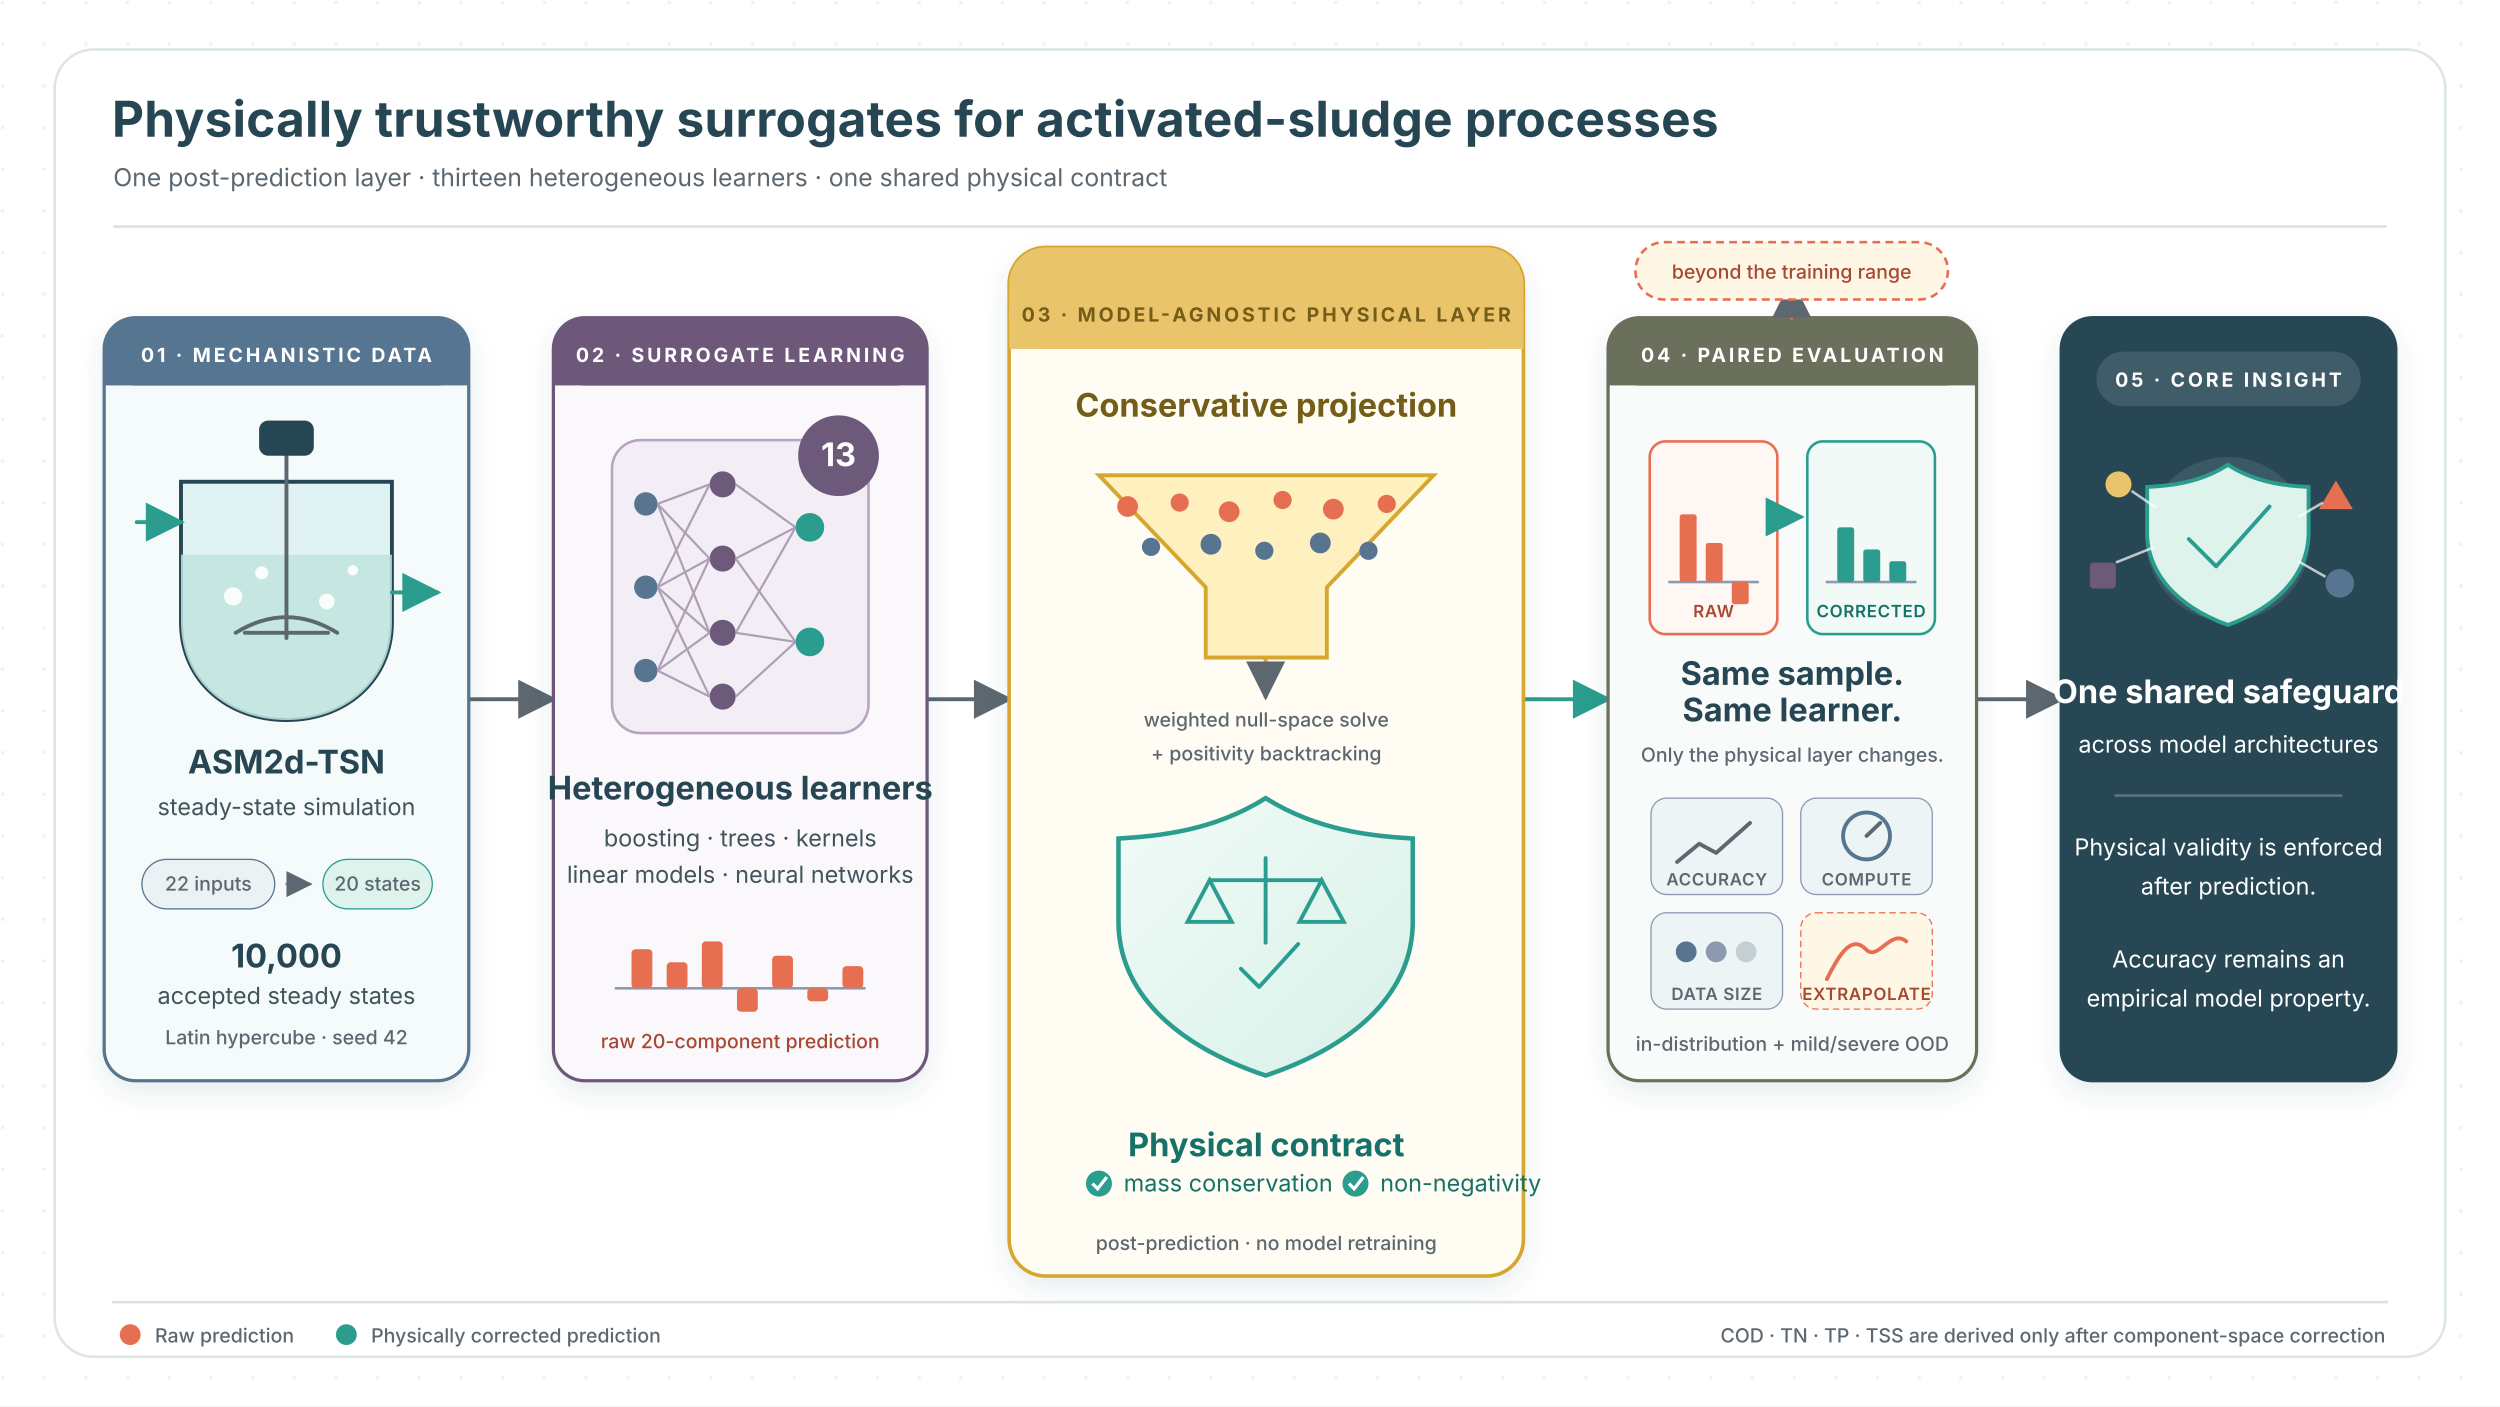
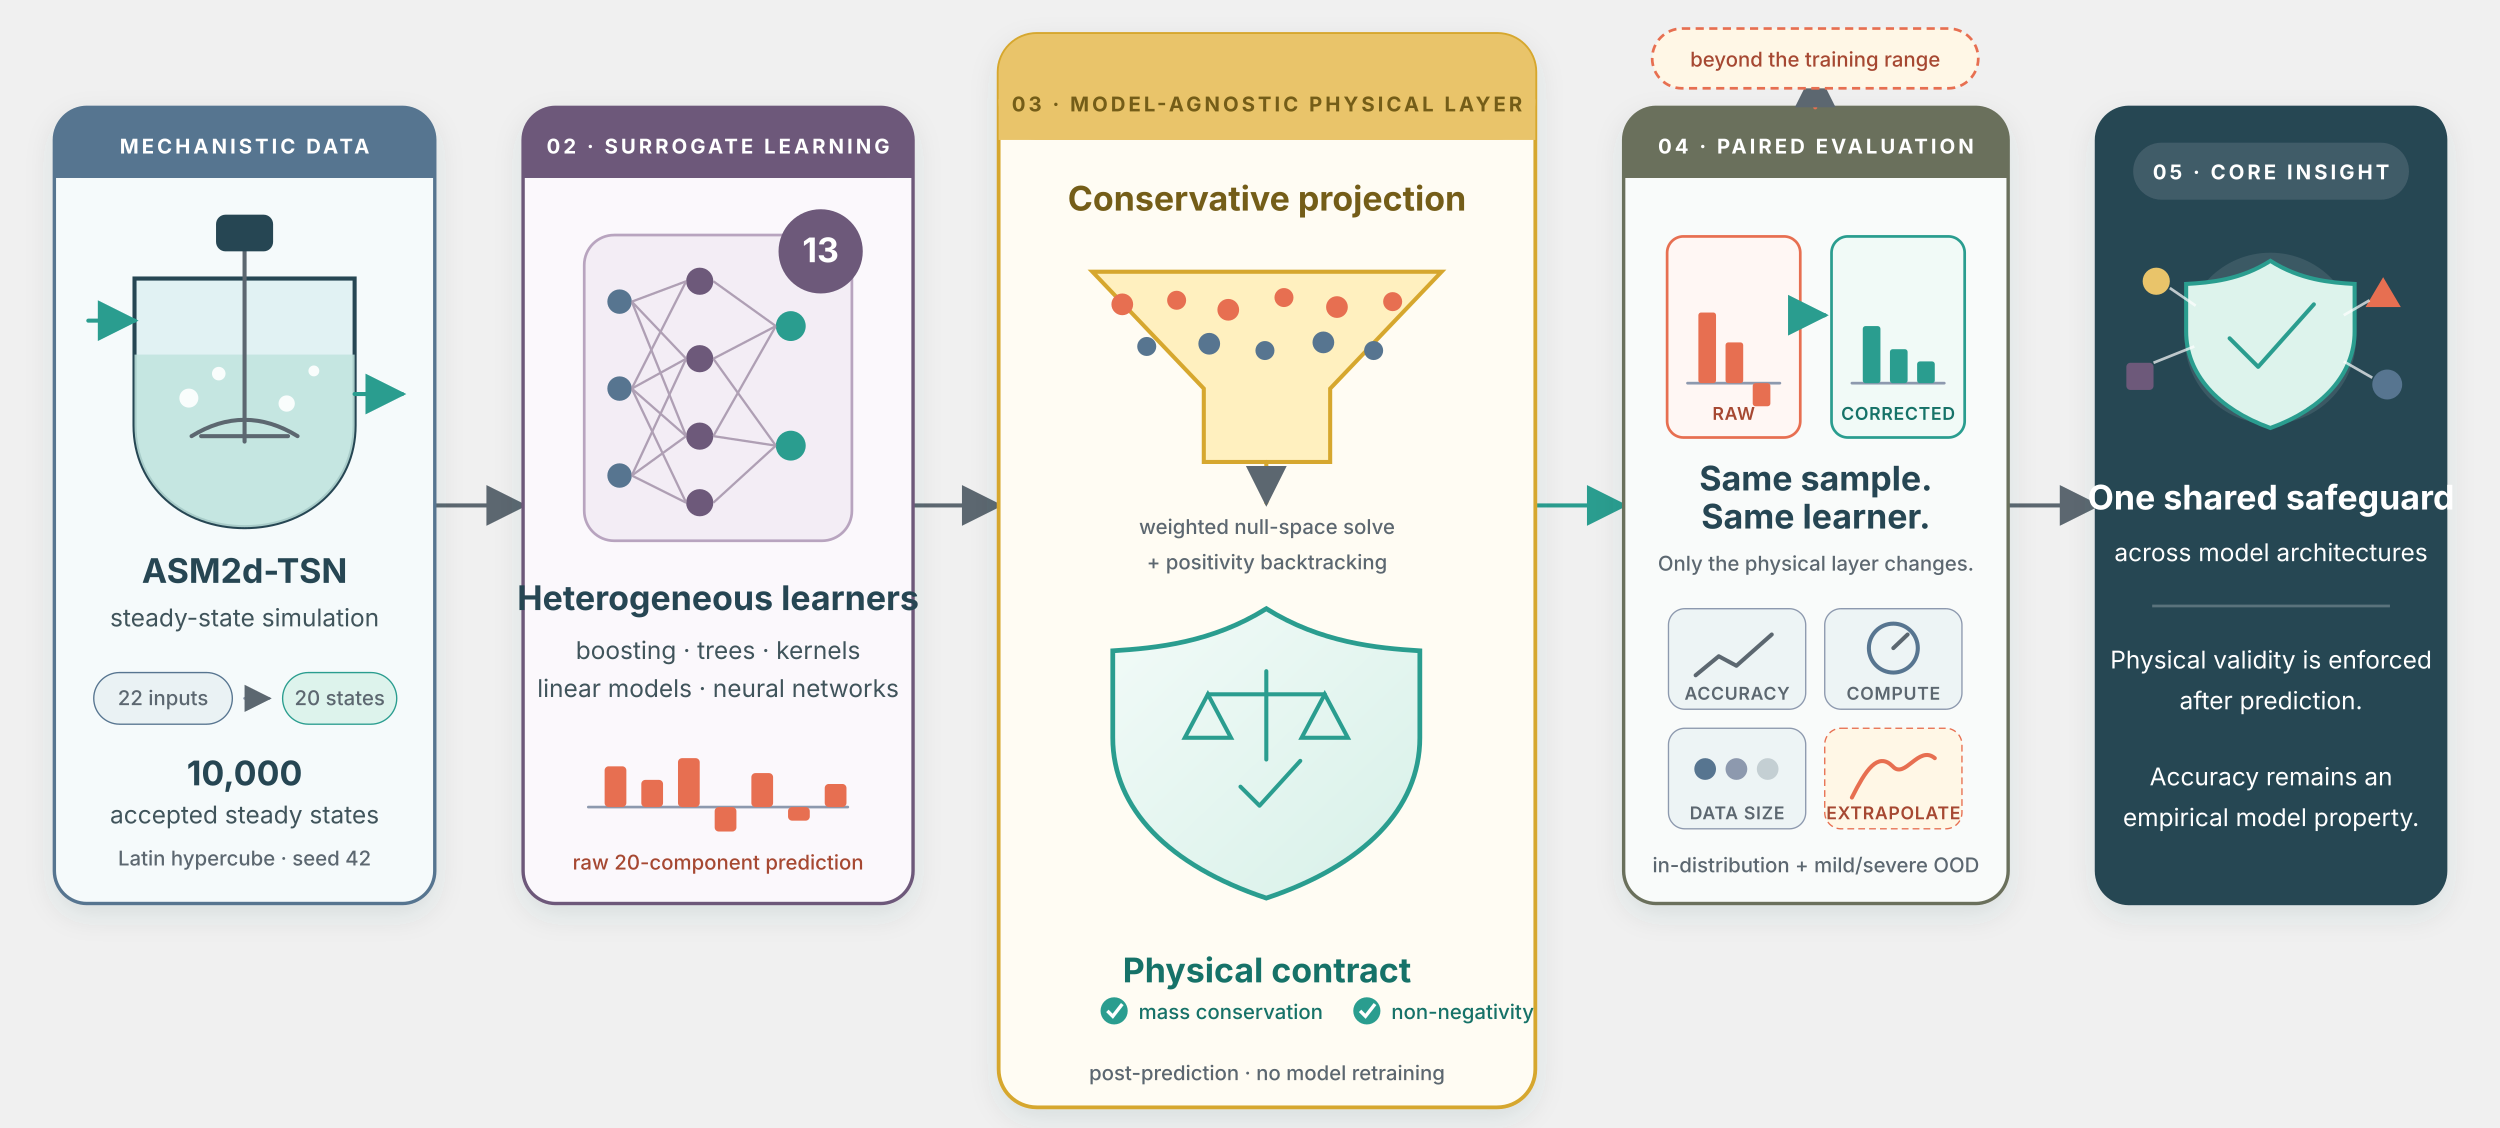
- <svg xmlns="http://www.w3.org/2000/svg" width="1920" height="1080" viewBox="0 0 1920 1080" role="img" aria-labelledby="title desc">
+ <svg xmlns="http://www.w3.org/2000/svg" width="1840" height="830" viewBox="40 165 1840 830" role="img" aria-labelledby="title desc">
  <defs>
    <filter id="shadow" x="-20%" y="-20%" width="140%" height="150%">
      <feDropShadow dx="0" dy="8" stdDeviation="10" flood-color="#264653" flood-opacity="0.10" />
    </filter>
    <marker id="arrow" markerWidth="12" markerHeight="12" refX="10" refY="6" orient="auto" markerUnits="strokeWidth">
      <path d="M1,1 L11,6 L1,11 Z" fill="#5C6770" />
    </marker>
    <marker id="arrowGreen" markerWidth="12" markerHeight="12" refX="10" refY="6" orient="auto" markerUnits="strokeWidth">
      <path d="M1,1 L11,6 L1,11 Z" fill="#2A9D8F" />
    </marker>
    <linearGradient id="contractGlow" x1="0" y1="0" x2="1" y2="1">
      <stop offset="0" stop-color="#F2FBF8" />
      <stop offset="1" stop-color="#D7F0E8" />
    </linearGradient>
-     <pattern id="dotGrid" width="32" height="32" patternUnits="userSpaceOnUse">
-       <circle cx="2" cy="2" r="1.4" fill="#577590" opacity="0.10" />
-     </pattern>
    <style>
      .title { font: 700 38px Inter, "Segoe UI", Arial, sans-serif; fill: #264653; letter-spacing: .2px; }
      .subtitle { font: 400 19px Inter, "Segoe UI", Arial, sans-serif; fill: #5C6770; }
      .stage { font: 700 15px Inter, "Segoe UI", Arial, sans-serif; letter-spacing: 2.2px; }
      .heading { font: 700 25px Inter, "Segoe UI", Arial, sans-serif; fill: #264653; }
      .body { font: 400 18px Inter, "Segoe UI", Arial, sans-serif; fill: #40545B; }
      .small { font: 500 15px Inter, "Segoe UI", Arial, sans-serif; fill: #5C6770; }
      .micro { font: 600 13px Inter, "Segoe UI", Arial, sans-serif; fill: #5C6770; letter-spacing: .5px; }
      .white { fill: #FFFFFF; }
      .darkText { fill: #264653; }
      .greenText { fill: #167268; }
      .amberText { fill: #745D18; }
      .coralText { fill: #A64832; }
      .plumText { fill: #5D4966; }
      .center { text-anchor: middle; }
      .line { fill: none; stroke: #5C6770; stroke-width: 3; stroke-linecap: round; stroke-linejoin: round; }
      .fine { fill: none; stroke: #8D99AE; stroke-width: 2; stroke-linecap: round; stroke-linejoin: round; }
      .greenLine { fill: none; stroke: #2A9D8F; stroke-width: 3; stroke-linecap: round; stroke-linejoin: round; }
      .amberLine { fill: none; stroke: #D6A72E; stroke-width: 3; stroke-linecap: round; stroke-linejoin: round; }
      .coralLine { fill: none; stroke: #E76F51; stroke-width: 3; stroke-linecap: round; stroke-linejoin: round; }
    </style>
  </defs>
-   <rect width="1920" height="1080" fill="#FFFFFF" />
-   <rect width="1920" height="1080" fill="url(#dotGrid)" />
-   <rect x="42" y="38" width="1836" height="1004" rx="30" fill="#FFFFFF" stroke="#DCE5E7" stroke-width="2" />
-   <text x="86" y="105" class="title">Physically trustworthy surrogates for activated-sludge processes</text>
-   <text x="87" y="143" class="subtitle">One post-prediction layer · thirteen heterogeneous learners · one shared physical contract</text>
-   <line x1="87" y1="174" x2="1833" y2="174" stroke="#D9E2E4" stroke-width="2" />
  <path d="M360 537 H425" class="line" marker-end="url(#arrow)" />
  <path d="M712 537 H775" class="line" marker-end="url(#arrow)" />
  <path d="M1170 537 H1235" class="greenLine" marker-end="url(#arrowGreen)" />
  <path d="M1518 537 H1583" class="line" marker-end="url(#arrow)" />
  <g id="mechanistic-data" filter="url(#shadow)">
    <rect x="80" y="244" width="280" height="586" rx="24" fill="#F5FAFB" stroke="#577590" stroke-width="2.5" />
    <rect x="80" y="244" width="280" height="52" rx="24" fill="#577590" />
    <rect x="80" y="272" width="280" height="24" fill="#577590" />
  </g>
-   <text x="220" y="278" class="stage white center">01 · MECHANISTIC DATA</text>
+   <text x="220" y="278" class="stage white center">MECHANISTIC DATA</text>
  <g aria-label="stirred tank reactor">
    <path d="M139 370 H301 V478 C301 523 265 553 220 553 C175 553 139 523 139 478 Z" fill="#E1F2F3" stroke="#264653" stroke-width="3" />
    <path d="M139 426 H301 V478 C301 523 265 553 220 553 C175 553 139 523 139 478 Z" fill="#BFE4DE" opacity="0.85" />
    <line x1="220" y1="333" x2="220" y2="490" class="line" />
    <line x1="188" y1="486" x2="252" y2="486" class="line" />
    <path d="M181 486 Q220 462 259 486" class="line" />
    <rect x="199" y="323" width="42" height="27" rx="7" fill="#264653" />
    <path d="M105 401 H139" class="greenLine" marker-end="url(#arrowGreen)" />
    <path d="M301 455 H336" class="greenLine" marker-end="url(#arrowGreen)" />
    <circle cx="179" cy="458" r="7" fill="#FFFFFF" opacity="0.9" />
    <circle cx="201" cy="440" r="5" fill="#FFFFFF" opacity="0.9" />
    <circle cx="251" cy="462" r="6" fill="#FFFFFF" opacity="0.9" />
    <circle cx="271" cy="438" r="4" fill="#FFFFFF" opacity="0.9" />
    <text x="220" y="594" class="heading center">ASM2d-TSN</text>
    <text x="220" y="626" class="body center">steady-state simulation</text>
  </g>
  <g>
    <rect x="109" y="660" width="102" height="38" rx="19" fill="#EAF2F4" stroke="#577590" />
    <text x="160" y="684" class="small center">22 inputs</text>
    <path d="M220 679 H238" class="fine" marker-end="url(#arrow)" />
    <rect x="248" y="660" width="84" height="38" rx="19" fill="#DDF3EC" stroke="#2A9D8F" />
    <text x="290" y="684" class="small center">20 states</text>
    <text x="220" y="743" class="heading center">10,000</text>
    <text x="220" y="771" class="body center">accepted steady states</text>
    <text x="220" y="802" class="small center">Latin hypercube · seed 42</text>
  </g>
  <g id="surrogate-learning" filter="url(#shadow)">
    <rect x="425" y="244" width="287" height="586" rx="24" fill="#FBF8FC" stroke="#6D597A" stroke-width="2.5" />
    <rect x="425" y="244" width="287" height="52" rx="24" fill="#6D597A" />
    <rect x="425" y="272" width="287" height="24" fill="#6D597A" />
  </g>
  <text x="568.5" y="278" class="stage white center">02 · SURROGATE LEARNING</text>
  <g aria-label="statistical surrogate model network">
    <rect x="470" y="338" width="197" height="225" rx="22" fill="#F3EDF5" stroke="#B8A4BF" stroke-width="2" />
    <circle cx="496" cy="387" r="9" fill="#577590" />
    <circle cx="496" cy="451" r="9" fill="#577590" />
    <circle cx="496" cy="515" r="9" fill="#577590" />
    <circle cx="555" cy="372" r="10" fill="#6D597A" />
    <circle cx="555" cy="429" r="10" fill="#6D597A" />
    <circle cx="555" cy="486" r="10" fill="#6D597A" />
    <circle cx="555" cy="535" r="10" fill="#6D597A" />
    <circle cx="622" cy="405" r="11" fill="#2A9D8F" />
    <circle cx="622" cy="493" r="11" fill="#2A9D8F" />
    <g stroke="#9D8CA4" stroke-width="1.7" opacity="0.8">
      <line x1="505" y1="387" x2="545" y2="372" />
      <line x1="505" y1="387" x2="545" y2="429" />
      <line x1="505" y1="387" x2="545" y2="486" />
      <line x1="505" y1="451" x2="545" y2="372" />
      <line x1="505" y1="451" x2="545" y2="429" />
      <line x1="505" y1="451" x2="545" y2="486" />
      <line x1="505" y1="451" x2="545" y2="535" />
      <line x1="505" y1="515" x2="545" y2="429" />
      <line x1="505" y1="515" x2="545" y2="486" />
      <line x1="505" y1="515" x2="545" y2="535" />
      <line x1="565" y1="372" x2="611" y2="405" />
      <line x1="565" y1="429" x2="611" y2="405" />
      <line x1="565" y1="429" x2="611" y2="493" />
      <line x1="565" y1="486" x2="611" y2="405" />
      <line x1="565" y1="486" x2="611" y2="493" />
      <line x1="565" y1="535" x2="611" y2="493" />
    </g>
    <circle cx="644" cy="350" r="31" fill="#6D597A" />
    <text x="644" y="358" class="heading white center">13</text>
  </g>
  <text x="568.5" y="614" class="heading center">Heterogeneous learners</text>
  <text x="568.5" y="650" class="body center">boosting · trees · kernels</text>
  <text x="568.5" y="678" class="body center">linear models · neural networks</text>
  <g transform="translate(473 717)">
    <line x1="0" y1="42" x2="191" y2="42" class="fine" />
    <rect x="12" y="12" width="16" height="30" rx="3" fill="#E76F51" />
    <rect x="39" y="22" width="16" height="20" rx="3" fill="#E76F51" />
    <rect x="66" y="6" width="16" height="36" rx="3" fill="#E76F51" />
    <rect x="93" y="42" width="16" height="18" rx="3" fill="#E76F51" />
    <rect x="120" y="17" width="16" height="25" rx="3" fill="#E76F51" />
    <rect x="147" y="42" width="16" height="10" rx="3" fill="#E76F51" />
    <rect x="174" y="25" width="16" height="17" rx="3" fill="#E76F51" />
  </g>
  <text x="568.5" y="805" class="small center coralText">raw 20-component prediction</text>
  <g id="physical-layer" filter="url(#shadow)">
    <rect x="775" y="190" width="395" height="790" rx="28" fill="#FFFCF3" stroke="#D6A72E" stroke-width="2.8" />
    <rect x="775" y="190" width="395" height="78" rx="28" fill="#E9C46A" />
    <rect x="775" y="238" width="395" height="30" fill="#E9C46A" />
  </g>
  <text x="972.5" y="247" class="stage amberText center">03 · MODEL-AGNOSTIC PHYSICAL LAYER</text>
  <g aria-label="conservative projection">
    <text x="972.5" y="320" class="heading center amberText">Conservative projection</text>
    <path d="M844 365 H1101 L1019 451 V505 H926 V451 Z" fill="#FFF0BF" stroke="#D6A72E" stroke-width="3" />
    <g transform="translate(866 389)">
      <circle cx="0" cy="0" r="8" fill="#E76F51" />
      <circle cx="40" cy="-3" r="7" fill="#E76F51" />
      <circle cx="78" cy="4" r="8" fill="#E76F51" />
      <circle cx="119" cy="-5" r="7" fill="#E76F51" />
      <circle cx="158" cy="2" r="8" fill="#E76F51" />
      <circle cx="199" cy="-2" r="7" fill="#E76F51" />
      <circle cx="18" cy="31" r="7" fill="#577590" />
      <circle cx="64" cy="29" r="8" fill="#577590" />
      <circle cx="105" cy="34" r="7" fill="#577590" />
      <circle cx="148" cy="28" r="8" fill="#577590" />
      <circle cx="185" cy="34" r="7" fill="#577590" />
    </g>
    <path d="M972 505 V535" class="amberLine" marker-end="url(#arrow)" />
    <text x="972.5" y="558" class="small center">weighted null-space solve</text>
    <text x="972.5" y="584" class="small center">+ positivity backtracking</text>
  </g>
  <g aria-label="physical contract shield">
    <path d="M972 613 C1012 638 1053 642 1085 644 V708 C1085 760 1044 802 972 826 C900 802 859 760 859 708 V644 C891 642 932 638 972 613 Z" fill="url(#contractGlow)" stroke="#2A9D8F" stroke-width="3.5" />
    <line x1="972" y1="659" x2="972" y2="724" class="greenLine" />
    <line x1="929" y1="676" x2="1015" y2="676" class="greenLine" />
    <path d="M929 676 L912 708 H946 Z" fill="none" stroke="#2A9D8F" stroke-width="3" />
    <path d="M1015 676 L998 708 H1032 Z" fill="none" stroke="#2A9D8F" stroke-width="3" />
    <path d="M953 744 L967 758 L997 725" class="greenLine" stroke-width="6" />
  </g>
  <text x="972.5" y="888" class="heading center greenText">Physical contract</text>
-   <g transform="translate(834 915)">
+   <g transform="translate(850 915)">
    <circle cx="10" cy="-6" r="10" fill="#2A9D8F" />
    <path d="M5 -6 L9 -2 L16 -11" fill="none" stroke="#FFFFFF" stroke-width="2.5" />
-     <text x="29" y="0" class="body greenText">mass conservation</text>
-     <circle cx="207" cy="-6" r="10" fill="#2A9D8F" />
-     <path d="M202 -6 L206 -2 L213 -11" fill="none" stroke="#FFFFFF" stroke-width="2.5" />
-     <text x="226" y="0" class="body greenText">non-negativity</text>
+     <text x="28" y="0" class="small greenText">mass conservation</text>
+     <circle cx="196" cy="-6" r="10" fill="#2A9D8F" />
+     <path d="M191 -6 L195 -2 L202 -11" fill="none" stroke="#FFFFFF" stroke-width="2.5" />
+     <text x="214" y="0" class="small greenText">non-negativity</text>
  </g>
  <text x="972.5" y="960" class="small center">post-prediction · no model retraining</text>
  <g id="paired-evaluation" filter="url(#shadow)">
    <rect x="1235" y="244" width="283" height="586" rx="24" fill="#F9FBFA" stroke="#6B705C" stroke-width="2.5" />
    <rect x="1235" y="244" width="283" height="52" rx="24" fill="#6B705C" />
    <rect x="1235" y="272" width="283" height="24" fill="#6B705C" />
  </g>
  <text x="1376.5" y="278" class="stage white center">04 · PAIRED EVALUATION</text>
  <g aria-label="paired raw and corrected prediction charts">
    <rect x="1267" y="339" width="98" height="148" rx="12" fill="#FFF7F4" stroke="#E76F51" stroke-width="2" />
    <rect x="1388" y="339" width="98" height="148" rx="12" fill="#F1FAF7" stroke="#2A9D8F" stroke-width="2" />
    <line x1="1282" y1="447" x2="1350" y2="447" class="fine" />
    <rect x="1290" y="395" width="13" height="52" fill="#E76F51" rx="2" />
    <rect x="1310" y="417" width="13" height="30" fill="#E76F51" rx="2" />
    <rect x="1330" y="447" width="13" height="17" fill="#E76F51" rx="2" />
    <line x1="1403" y1="447" x2="1471" y2="447" class="fine" />
    <rect x="1411" y="405" width="13" height="42" fill="#2A9D8F" rx="2" />
    <rect x="1431" y="422" width="13" height="25" fill="#2A9D8F" rx="2" />
    <rect x="1451" y="431" width="13" height="16" fill="#2A9D8F" rx="2" />
    <text x="1316" y="474" class="micro center coralText">RAW</text>
    <text x="1437" y="474" class="micro center greenText">CORRECTED</text>
    <path d="M1369 397 H1383" class="greenLine" marker-end="url(#arrowGreen)" />
  </g>
  <text x="1376.5" y="526" class="heading center">Same sample.</text>
  <text x="1376.5" y="554" class="heading center">Same learner.</text>
  <text x="1376.5" y="585" class="small center">Only the physical layer changes.</text>
  <g transform="translate(1268 613)">
    <rect x="0" y="0" width="101" height="74" rx="12" fill="#EDF4F5" stroke="#8D99AE" />
    <path d="M20 49 L37 35 L50 42 L76 19" class="line" stroke-width="2.5" />
    <text x="50.5" y="67" class="micro center">ACCURACY</text>
    <rect x="115" y="0" width="101" height="74" rx="12" fill="#EDF4F5" stroke="#8D99AE" />
    <circle cx="165.5" cy="29" r="18" fill="none" stroke="#577590" stroke-width="3" />
    <path d="M165.5 29 L176 19" class="line" stroke-width="2.5" />
    <text x="165.5" y="67" class="micro center">COMPUTE</text>
    <rect x="0" y="88" width="101" height="74" rx="12" fill="#EDF4F5" stroke="#8D99AE" />
    <circle cx="27" cy="118" r="8" fill="#577590" />
    <circle cx="50" cy="118" r="8" fill="#8D99AE" />
    <circle cx="73" cy="118" r="8" fill="#C4CFD3" />
    <text x="50.5" y="155" class="micro center">DATA SIZE</text>
    <rect x="115" y="88" width="101" height="74" rx="12" fill="#FFF7E6" stroke="#E76F51" stroke-dasharray="5 3" />
    <path d="M135 139 C145 119 154 105 165 116 C174 126 184 100 196 110" class="coralLine" stroke-width="2.5" />
    <text x="165.5" y="155" class="micro center coralText">EXTRAPOLATE</text>
  </g>
  <text x="1376.5" y="807" class="small center">in-distribution + mild/severe OOD</text>
  <g>
    <path d="M1376 244 V217" class="coralLine" stroke-dasharray="6 5" marker-end="url(#arrow)" />
    <rect x="1256" y="186" width="240" height="44" rx="22" fill="#FFF7E6" stroke="#E76F51" stroke-width="2" stroke-dasharray="6 4" />
    <text x="1376" y="214" class="small center coralText">beyond the training range</text>
  </g>
  <g id="core-insight" filter="url(#shadow)">
    <rect x="1583" y="244" width="257" height="586" rx="24" fill="#264653" stroke="#264653" stroke-width="2.5" />
    <rect x="1610" y="270" width="203" height="42" rx="21" fill="#FFFFFF" opacity="0.12" />
  </g>
  <text x="1711.5" y="297" class="stage white center">05 · CORE INSIGHT</text>
  <g aria-label="physical layer connects multiple model architectures">
    <circle cx="1711" cy="414" r="62" fill="#FFFFFF" opacity="0.10" stroke="#FFFFFF" stroke-width="2" />
    <path d="M1711 357 C1733 371 1755 373 1773 374 V409 C1773 440 1750 466 1711 480 C1672 466 1649 440 1649 409 V374 C1667 373 1689 371 1711 357 Z" fill="#DDF3EC" stroke="#2A9D8F" stroke-width="3" />
    <path d="M1681 414 L1702 435 L1743 389" class="greenLine" stroke-width="7" />
    <circle cx="1627" cy="372" r="10" fill="#E9C46A" />
    <rect x="1605" y="432" width="20" height="20" rx="3" fill="#6D597A" />
    <path d="M1794 369 L1807 391 L1781 391 Z" fill="#E76F51" />
    <circle cx="1797" cy="448" r="11" fill="#577590" />
    <line x1="1637" y1="377" x2="1656" y2="390" stroke="#FFFFFF" stroke-width="2" opacity="0.7" />
    <line x1="1625" y1="432" x2="1655" y2="420" stroke="#FFFFFF" stroke-width="2" opacity="0.7" />
    <line x1="1784" y1="386" x2="1765" y2="397" stroke="#FFFFFF" stroke-width="2" opacity="0.7" />
    <line x1="1786" y1="443" x2="1765" y2="431" stroke="#FFFFFF" stroke-width="2" opacity="0.7" />
  </g>
  <text x="1711.5" y="540" class="heading white center">One shared safeguard</text>
  <text x="1711.5" y="578" class="body white center">across model architectures</text>
  <line x1="1624" y1="611" x2="1799" y2="611" stroke="#FFFFFF" opacity="0.24" stroke-width="2" />
  <text x="1711.5" y="657" class="body white center">Physical validity is enforced</text>
  <text x="1711.5" y="687" class="body white center">after prediction.</text>
  <text x="1711.5" y="743" class="body white center" font-style="italic">Accuracy remains an</text>
  <text x="1711.5" y="773" class="body white center" font-style="italic">empirical model property.</text>
-   <g>
-     <line x1="86" y1="1000" x2="1834" y2="1000" stroke="#D9E2E4" stroke-width="2" />
-     <circle cx="100" cy="1025" r="8" fill="#E76F51" />
-     <text x="119" y="1031" class="small">Raw prediction</text>
-     <circle cx="266" cy="1025" r="8" fill="#2A9D8F" />
-     <text x="285" y="1031" class="small">Physically corrected prediction</text>
-     <text x="1832" y="1031" class="small" text-anchor="end">COD · TN · TP · TSS are derived only after component-space correction</text>
-   </g>
</svg>
